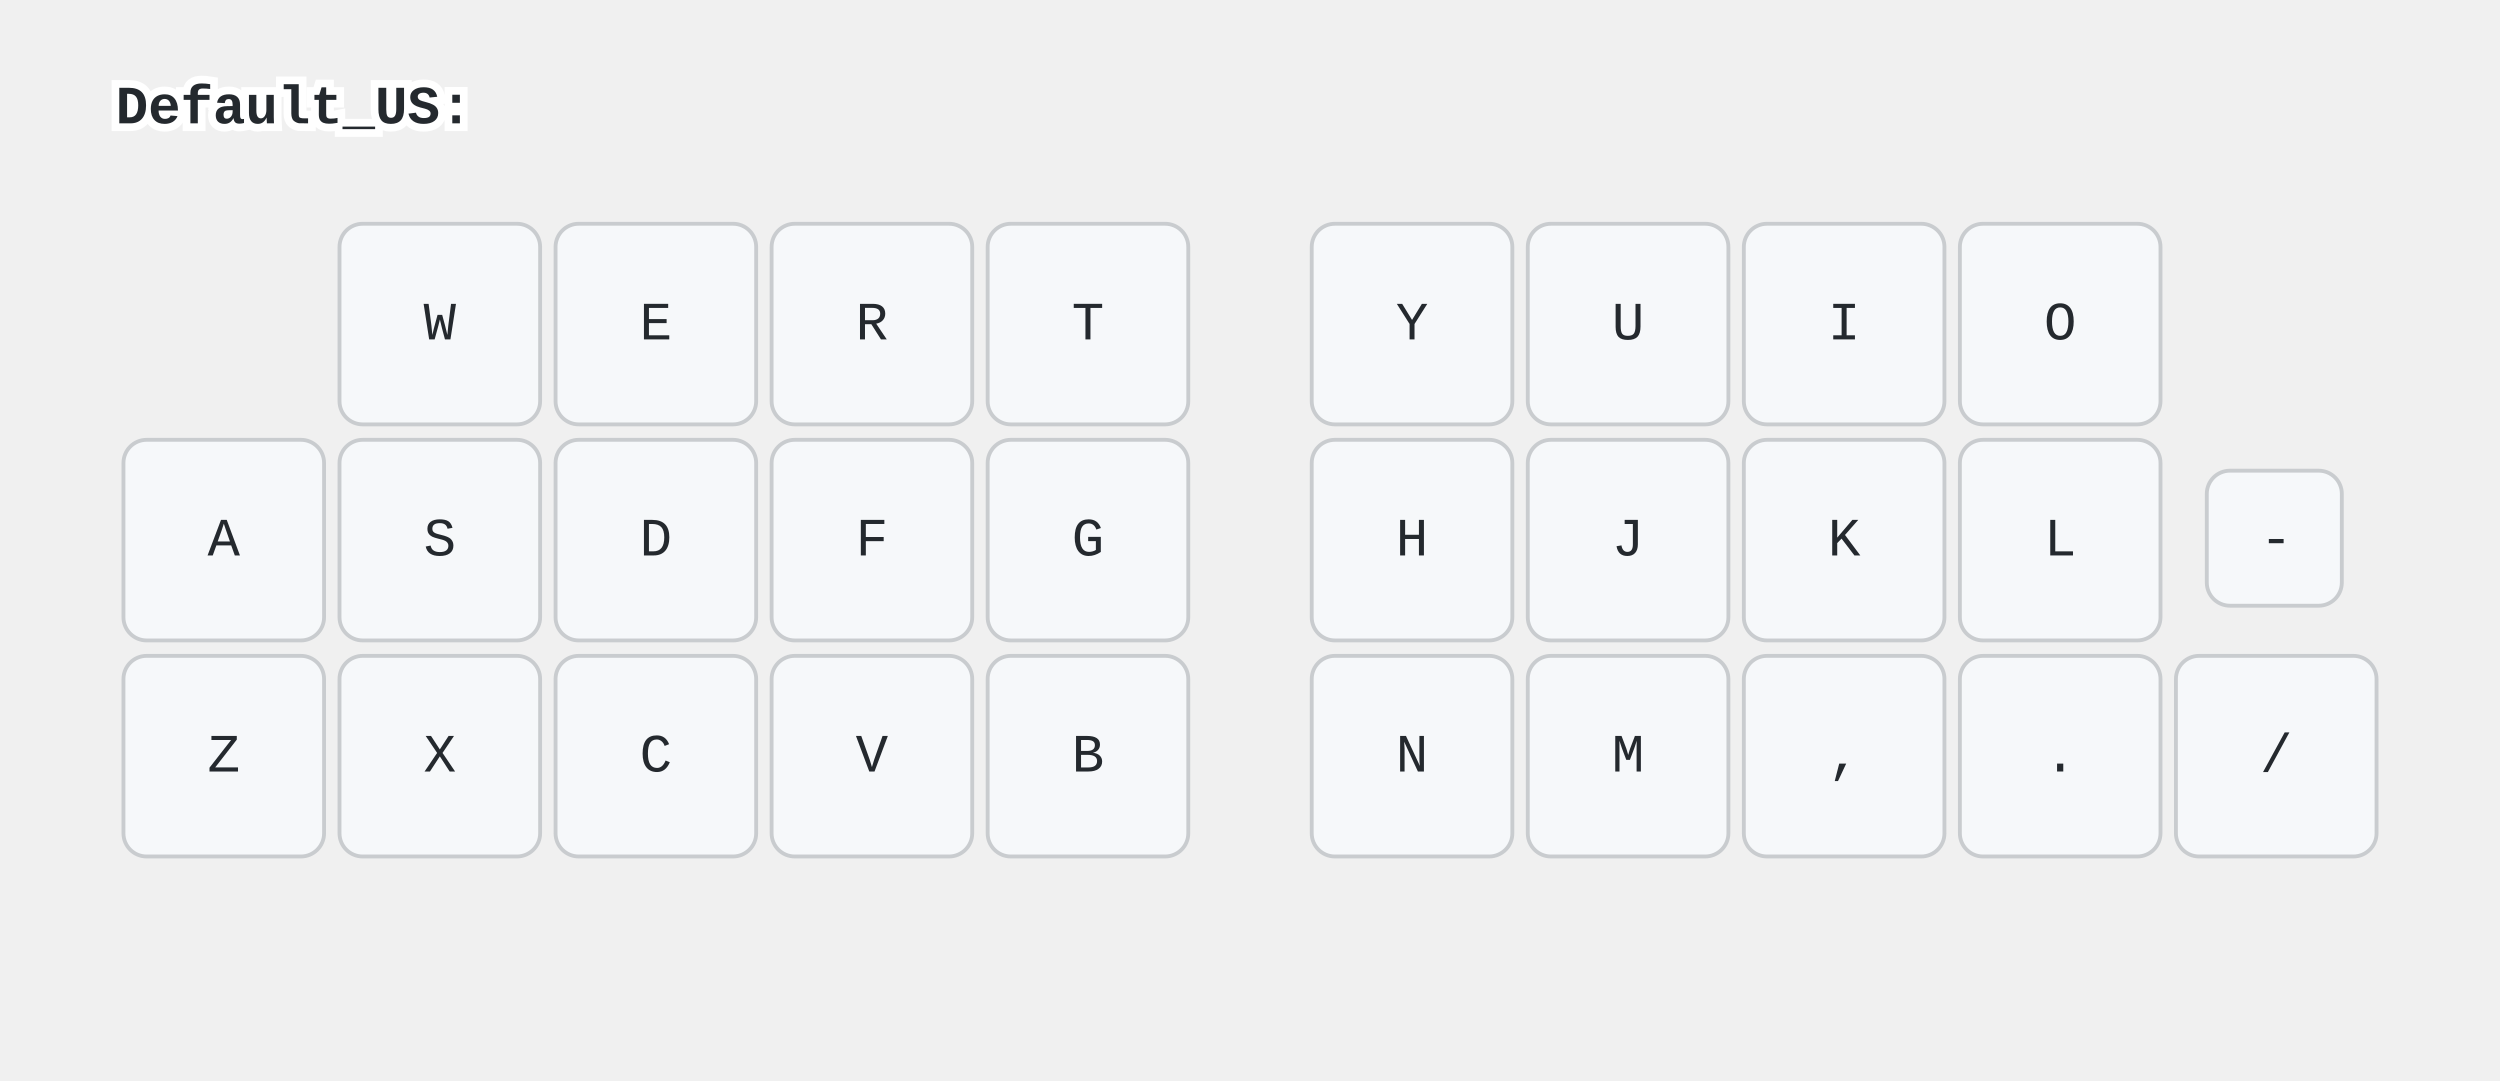
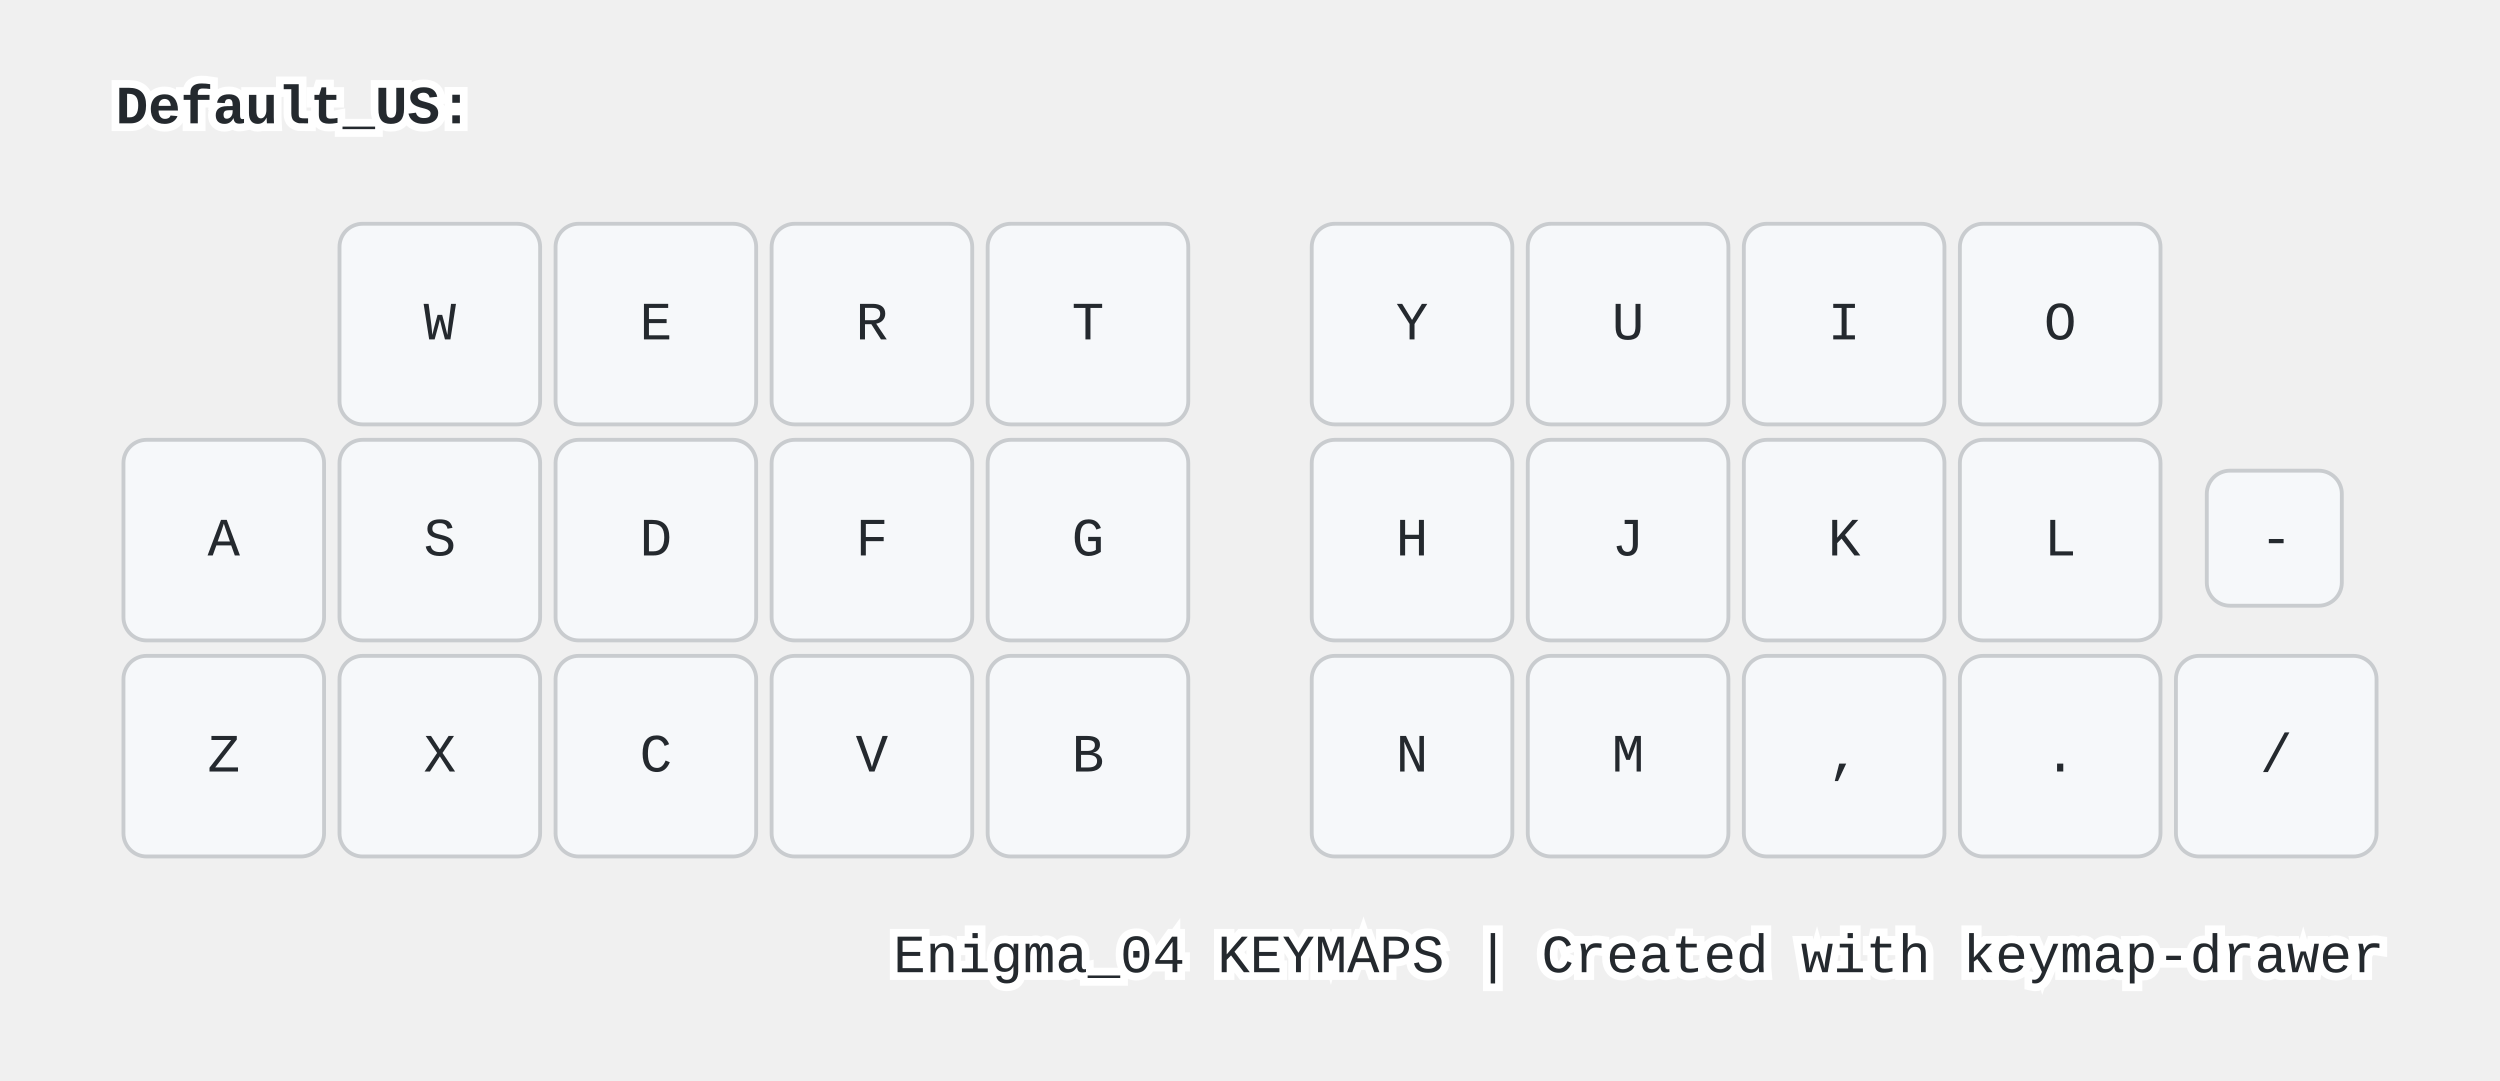
<svg xmlns="http://www.w3.org/2000/svg" width="648" height="280" viewBox="0 0 648 280" class="keymap">
  <style>/* inherit to force styles through use tags */
svg path {
    fill: inherit;
}

/* font and background color specifications */
svg.keymap {
    font-family: SFMono-Regular,Consolas,Liberation Mono,Menlo,monospace;
    font-size: 14px;
    font-kerning: normal;
    text-rendering: optimizeLegibility;
    fill: #24292e;
}

/* default key styling */
rect.key {
    fill: #f6f8fa;
}

rect.key, rect.combo {
    stroke: #c9cccf;
    stroke-width: 1;
}

/* default key side styling, only used is draw_key_sides is set */
rect.side {
    filter: brightness(90%);
}

/* color accent for combo boxes */
rect.combo, rect.combo-separate {
    fill: #cdf;
}

/* color accent for held keys */
rect.held, rect.combo.held {
    fill: #fdd;
}

/* color accent for ghost (optional) keys */
rect.ghost, rect.combo.ghost {
    stroke-dasharray: 4, 4;
    stroke-width: 2;
}

text {
    text-anchor: middle;
    dominant-baseline: middle;
}

/* styling for layer labels */
text.label {
    font-weight: bold;
    text-anchor: start;
    stroke: white;
    stroke-width: 4;
    paint-order: stroke;
}

/* styling for optional footer */
text.footer {
    text-anchor: end;
    dominant-baseline: auto;
    stroke: white;
    stroke-width: 4;
    paint-order: stroke;
}

/* styling for combo tap, and key non-tap label text */
text.combo, text.hold, text.shifted, text.left, text.right {
    font-size: 11px;
}

text.hold {
    text-anchor: middle;
    dominant-baseline: auto;
}

text.shifted {
    text-anchor: middle;
    dominant-baseline: hanging;
}

text.left {
    text-anchor: start;
}

text.right {
    text-anchor: end;
}

text.layer-activator {
    text-decoration: underline;
}

/* styling for hold/shifted label text in combo box */
text.combo.hold, text.combo.shifted, text.combo.left, text.combo.right {
    font-size: 8px;
}

/* lighter symbol for transparent keys */
text.trans {
    fill: #7b7e81;
}

/* styling for combo dendrons */
path.combo {
    stroke-width: 1;
    stroke: gray;
    fill: none;
}

/* Start Tabler Icons Cleanup */
/* cannot use height/width with glyphs */
.icon-tabler &gt; path {
    fill: inherit;
    stroke: inherit;
    stroke-width: 2;
}
/* hide tabler's default box */
.icon-tabler &gt; path[stroke="none"][fill="none"] {
    visibility: hidden;
}
/* End Tabler Icons Cleanup */
</style>
  <g transform="translate(30, 0)" class="layer-Default_US">
    <text x="0" y="28" class="label" id="Default_US">Default_US:</text>
    <g transform="translate(0, 56)">
      <g transform="translate(84, 28)" class="key keypos-0">
        <rect rx="6" ry="6" x="-26" y="-26" width="52" height="52" class="key" />
        <text x="0" y="0" class="key tap">W</text>
      </g>
      <g transform="translate(140, 28)" class="key keypos-1">
        <rect rx="6" ry="6" x="-26" y="-26" width="52" height="52" class="key" />
        <text x="0" y="0" class="key tap">E</text>
      </g>
      <g transform="translate(196, 28)" class="key keypos-2">
        <rect rx="6" ry="6" x="-26" y="-26" width="52" height="52" class="key" />
        <text x="0" y="0" class="key tap">R</text>
      </g>
      <g transform="translate(252, 28)" class="key keypos-3">
        <rect rx="6" ry="6" x="-26" y="-26" width="52" height="52" class="key" />
        <text x="0" y="0" class="key tap">T</text>
      </g>
      <g transform="translate(336, 28)" class="key keypos-4">
        <rect rx="6" ry="6" x="-26" y="-26" width="52" height="52" class="key" />
        <text x="0" y="0" class="key tap">Y</text>
      </g>
      <g transform="translate(392, 28)" class="key keypos-5">
        <rect rx="6" ry="6" x="-26" y="-26" width="52" height="52" class="key" />
        <text x="0" y="0" class="key tap">U</text>
      </g>
      <g transform="translate(448, 28)" class="key keypos-6">
        <rect rx="6" ry="6" x="-26" y="-26" width="52" height="52" class="key" />
        <text x="0" y="0" class="key tap">I</text>
      </g>
      <g transform="translate(504, 28)" class="key keypos-7">
        <rect rx="6" ry="6" x="-26" y="-26" width="52" height="52" class="key" />
        <text x="0" y="0" class="key tap">O</text>
      </g>
      <g transform="translate(28, 84)" class="key keypos-8">
        <rect rx="6" ry="6" x="-26" y="-26" width="52" height="52" class="key" />
        <text x="0" y="0" class="key tap">A</text>
      </g>
      <g transform="translate(84, 84)" class="key keypos-9">
        <rect rx="6" ry="6" x="-26" y="-26" width="52" height="52" class="key" />
        <text x="0" y="0" class="key tap">S</text>
      </g>
      <g transform="translate(140, 84)" class="key keypos-10">
        <rect rx="6" ry="6" x="-26" y="-26" width="52" height="52" class="key" />
        <text x="0" y="0" class="key tap">D</text>
      </g>
      <g transform="translate(196, 84)" class="key keypos-11">
        <rect rx="6" ry="6" x="-26" y="-26" width="52" height="52" class="key" />
        <text x="0" y="0" class="key tap">F</text>
      </g>
      <g transform="translate(252, 84)" class="key keypos-12">
        <rect rx="6" ry="6" x="-26" y="-26" width="52" height="52" class="key" />
        <text x="0" y="0" class="key tap">G</text>
      </g>
      <g transform="translate(336, 84)" class="key keypos-13">
        <rect rx="6" ry="6" x="-26" y="-26" width="52" height="52" class="key" />
        <text x="0" y="0" class="key tap">H</text>
      </g>
      <g transform="translate(392, 84)" class="key keypos-14">
        <rect rx="6" ry="6" x="-26" y="-26" width="52" height="52" class="key" />
        <text x="0" y="0" class="key tap">J</text>
      </g>
      <g transform="translate(448, 84)" class="key keypos-15">
        <rect rx="6" ry="6" x="-26" y="-26" width="52" height="52" class="key" />
        <text x="0" y="0" class="key tap">K</text>
      </g>
      <g transform="translate(504, 84)" class="key keypos-16">
        <rect rx="6" ry="6" x="-26" y="-26" width="52" height="52" class="key" />
        <text x="0" y="0" class="key tap">L</text>
      </g>
      <g transform="translate(560, 84)" class="key keypos-17">
        <rect rx="6" ry="6" x="-18" y="-18" width="35" height="35" class="key" />
        <text x="0" y="0" class="key tap">-</text>
      </g>
      <g transform="translate(28, 140)" class="key keypos-18">
        <rect rx="6" ry="6" x="-26" y="-26" width="52" height="52" class="key" />
        <text x="0" y="0" class="key tap">Z</text>
      </g>
      <g transform="translate(84, 140)" class="key keypos-19">
        <rect rx="6" ry="6" x="-26" y="-26" width="52" height="52" class="key" />
        <text x="0" y="0" class="key tap">X</text>
      </g>
      <g transform="translate(140, 140)" class="key keypos-20">
        <rect rx="6" ry="6" x="-26" y="-26" width="52" height="52" class="key" />
        <text x="0" y="0" class="key tap">C</text>
      </g>
      <g transform="translate(196, 140)" class="key keypos-21">
        <rect rx="6" ry="6" x="-26" y="-26" width="52" height="52" class="key" />
        <text x="0" y="0" class="key tap">V</text>
      </g>
      <g transform="translate(252, 140)" class="key keypos-22">
        <rect rx="6" ry="6" x="-26" y="-26" width="52" height="52" class="key" />
        <text x="0" y="0" class="key tap">B</text>
      </g>
      <g transform="translate(336, 140)" class="key keypos-23">
        <rect rx="6" ry="6" x="-26" y="-26" width="52" height="52" class="key" />
        <text x="0" y="0" class="key tap">N</text>
      </g>
      <g transform="translate(392, 140)" class="key keypos-24">
        <rect rx="6" ry="6" x="-26" y="-26" width="52" height="52" class="key" />
        <text x="0" y="0" class="key tap">M</text>
      </g>
      <g transform="translate(448, 140)" class="key keypos-25">
        <rect rx="6" ry="6" x="-26" y="-26" width="52" height="52" class="key" />
        <text x="0" y="0" class="key tap">,</text>
      </g>
      <g transform="translate(504, 140)" class="key keypos-26">
        <rect rx="6" ry="6" x="-26" y="-26" width="52" height="52" class="key" />
        <text x="0" y="0" class="key tap">.</text>
      </g>
      <g transform="translate(560, 140)" class="key keypos-27">
        <rect rx="6" ry="6" x="-26" y="-26" width="52" height="52" class="key" />
        <text x="0" y="0" class="key tap">/</text>
      </g>
    </g>
  </g>
+   <text x="618.0" y="252.0" class="footer">Enigma_04 KEYMAPS | Created with keymap-drawer</text>
</svg>
